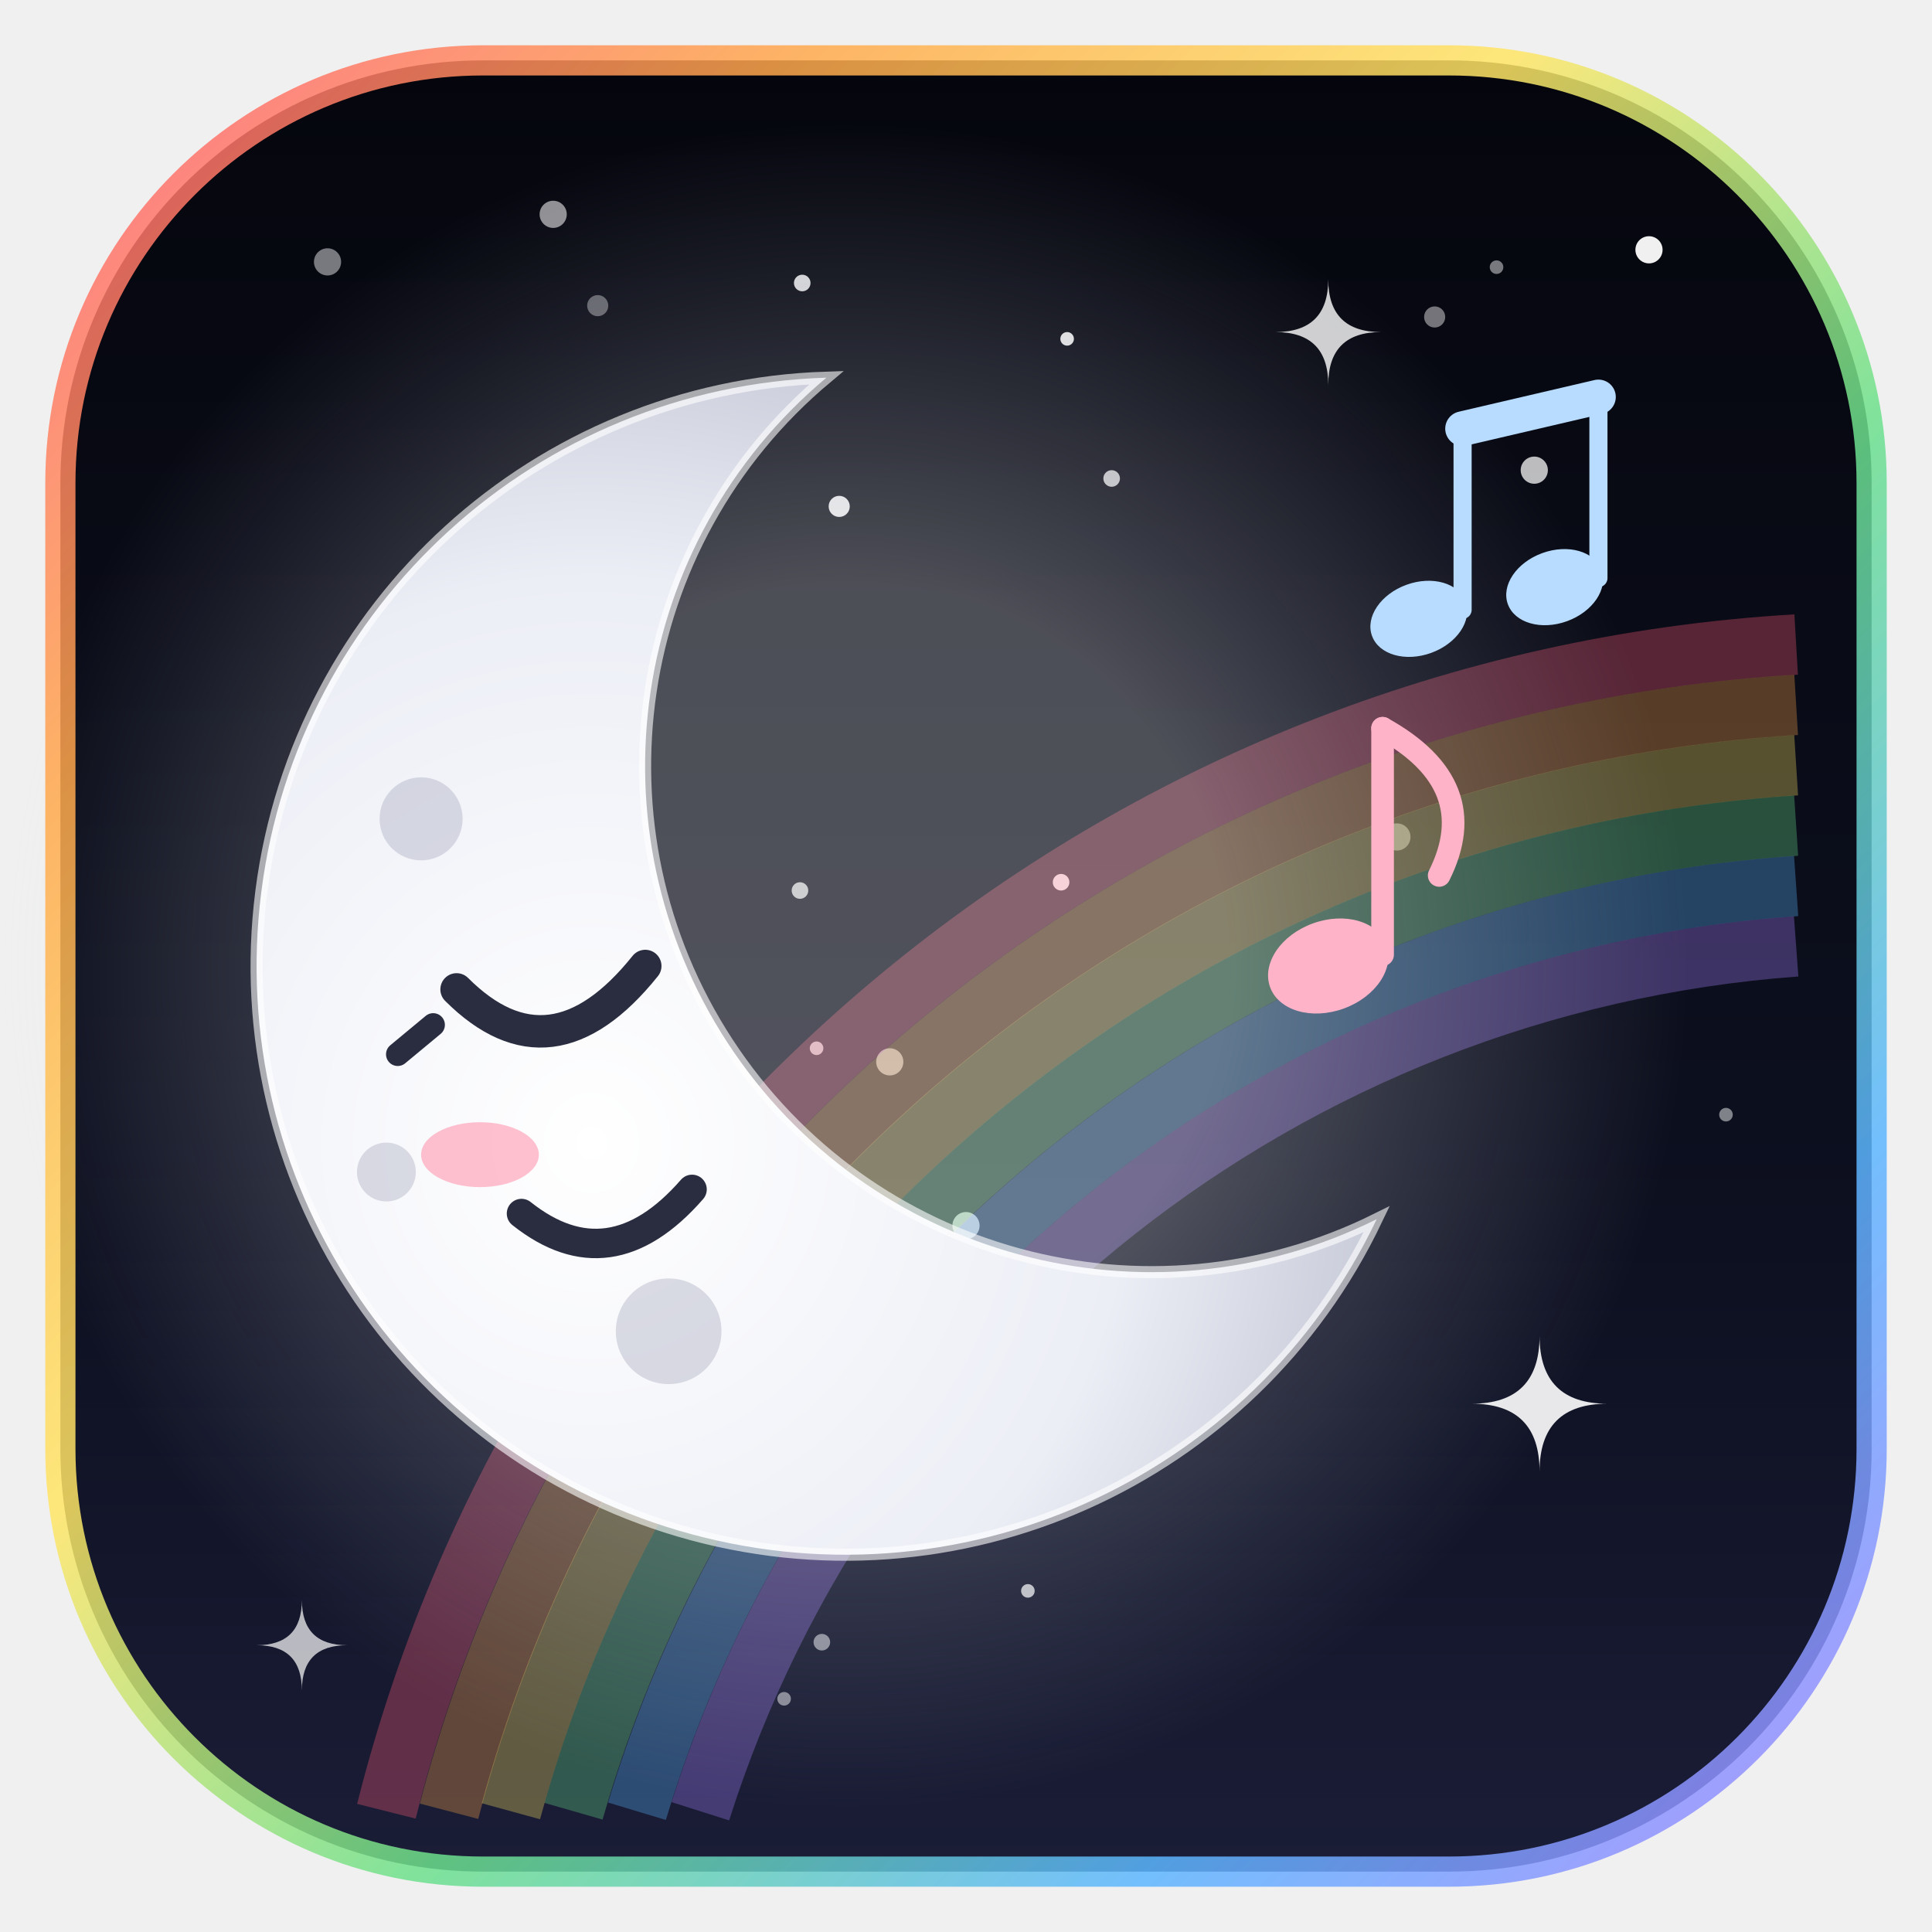
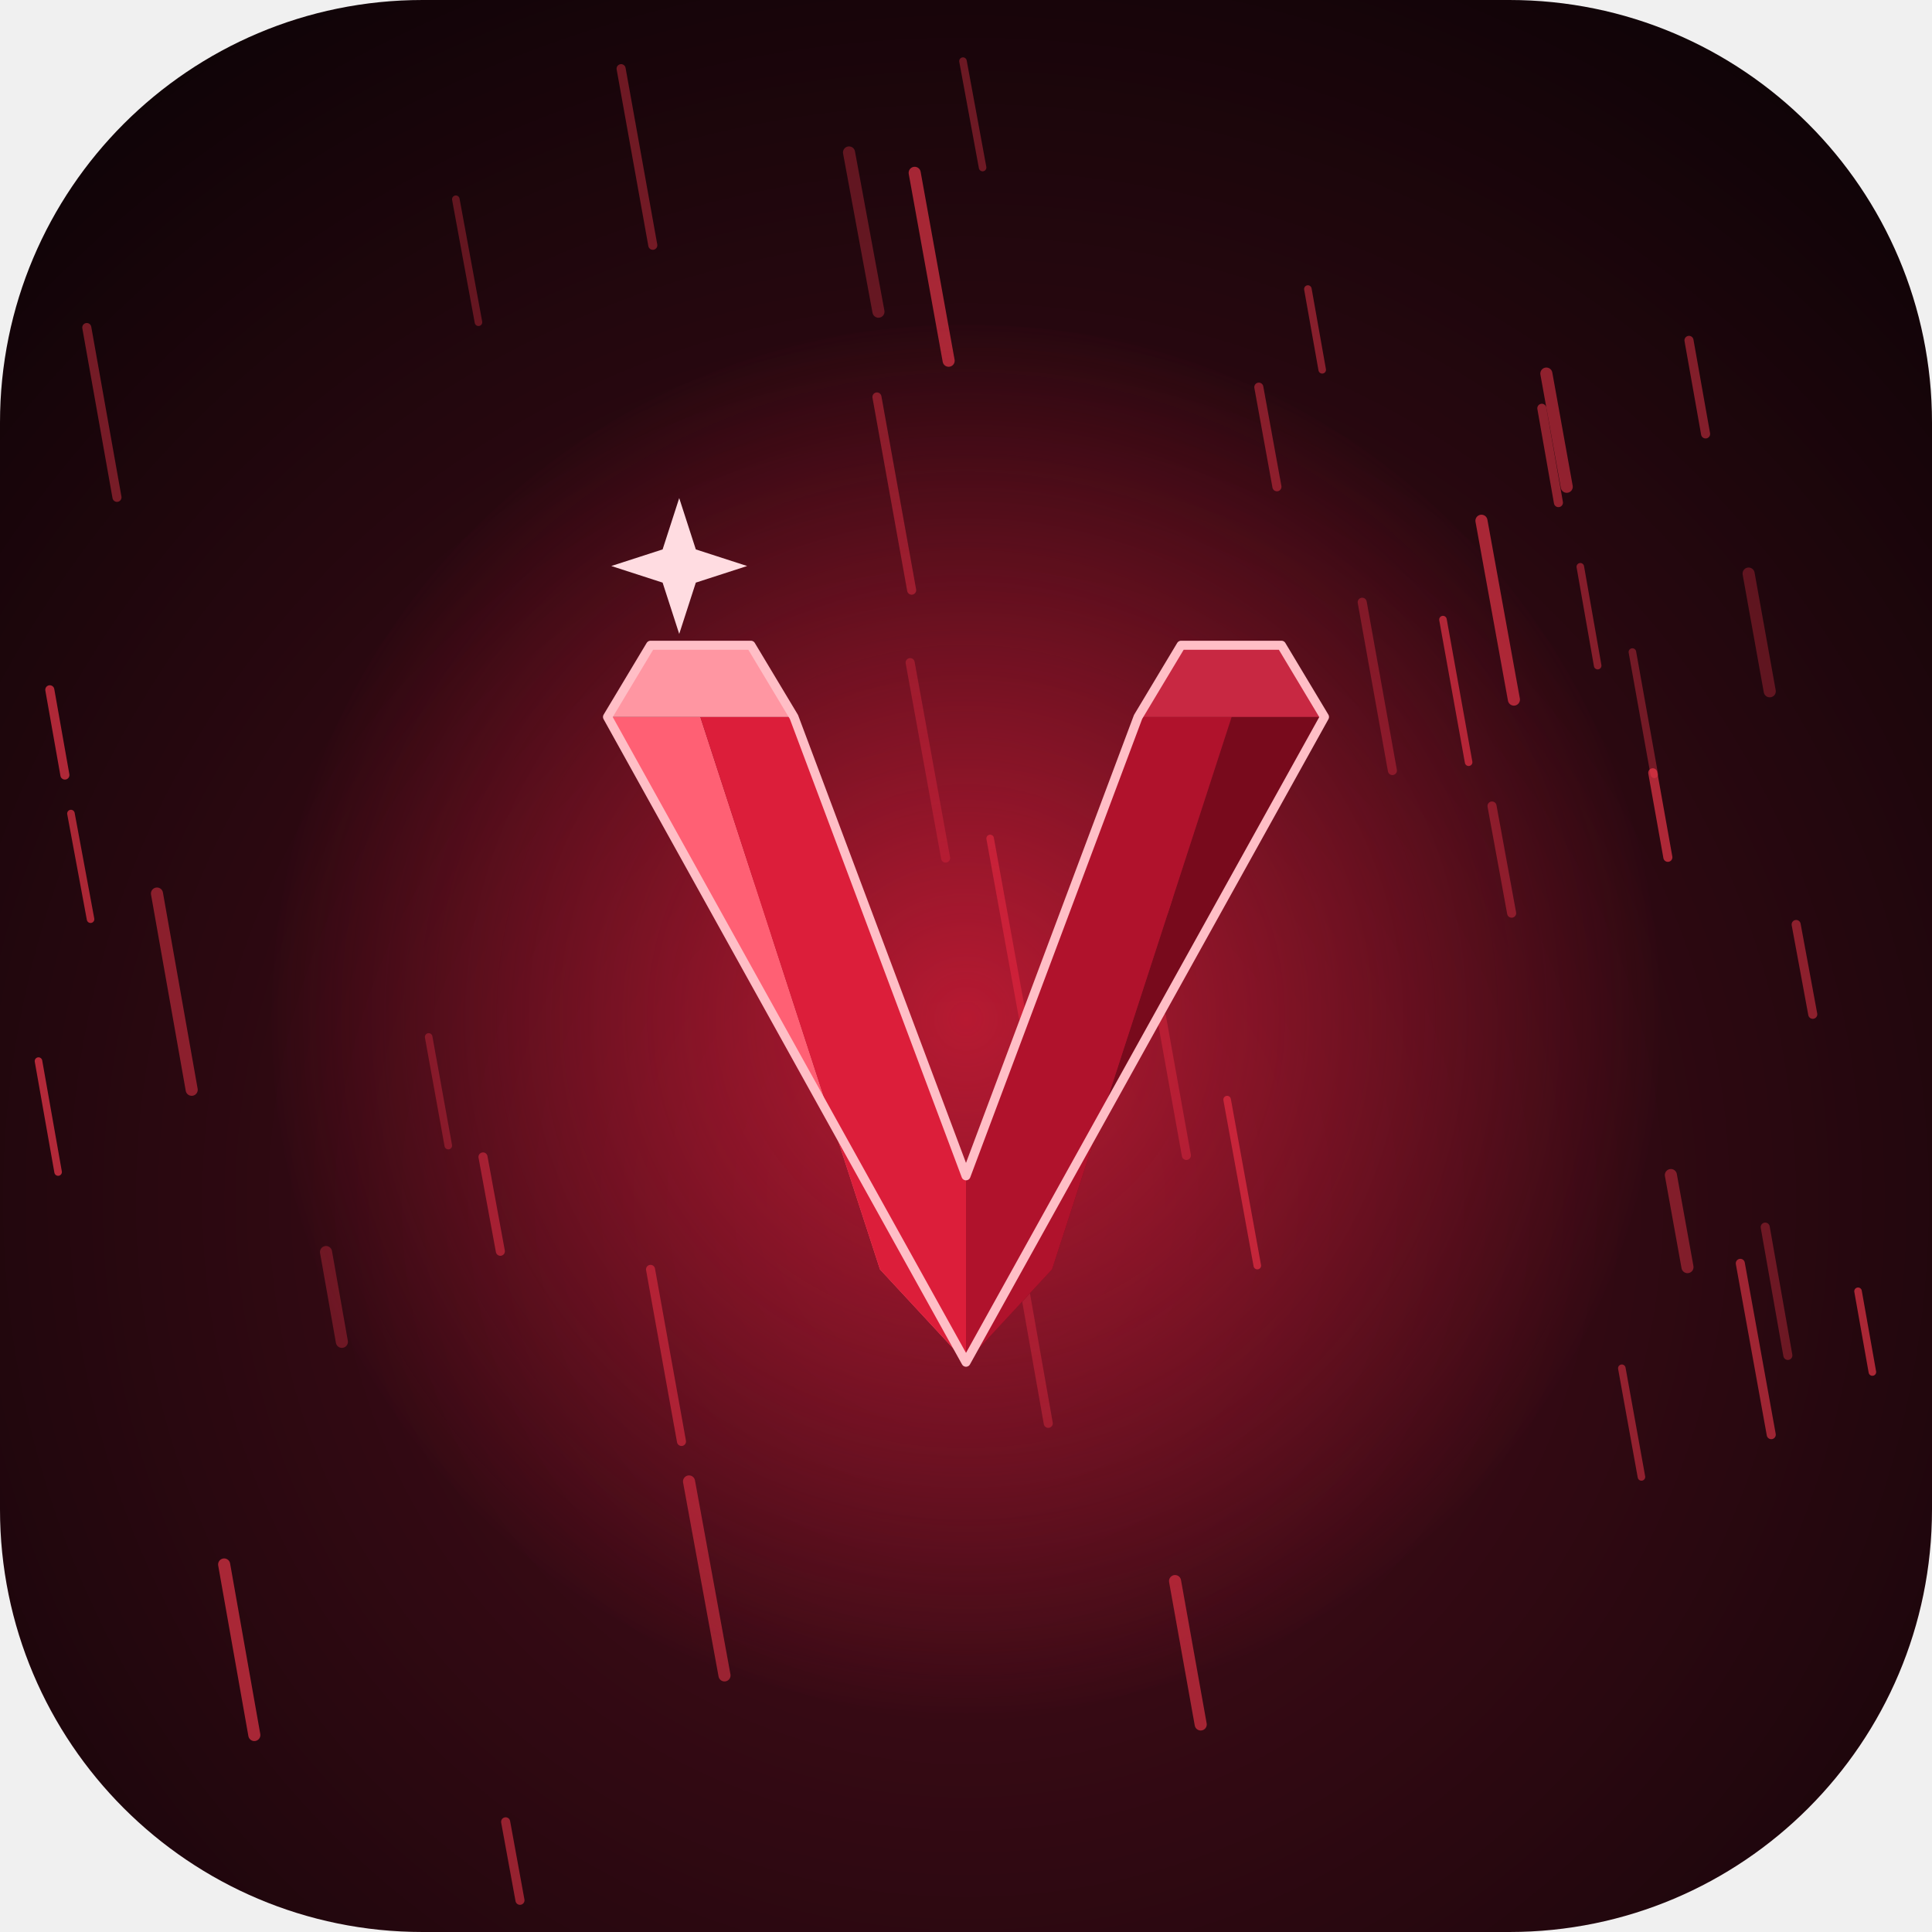
- <svg xmlns="http://www.w3.org/2000/svg" width="256" height="256" version="1.1" viewBox="0 0 256 256">
+ <svg xmlns="http://www.w3.org/2000/svg" width="256" height="256" viewBox="0 0 256 256">
  <defs>
-     <linearGradient id="sky" x1="0" y1="0" x2="0" y2="1">
-       <stop offset="0" stop-color="#05060d" />
-       <stop offset="0.65" stop-color="#0d1020" />
-       <stop offset="1" stop-color="#1a1d36" />
-     </linearGradient>
-     <radialGradient id="moonBody" cx="0.38" cy="0.36" r="0.75">
-       <stop offset="0" stop-color="#ffffff" />
-       <stop offset="0.7" stop-color="#e6e8f1" />
-       <stop offset="1" stop-color="#b9bccc" />
+     <radialGradient id="sky" cx="0.5" cy="0.62" r="0.75">
+       <stop offset="0" stop-color="#4e0e1c" />
+       <stop offset="1" stop-color="#0c0306" />
    </radialGradient>
-     <radialGradient id="halo" cx="0.5" cy="0.5" r="0.5">
-       <stop offset="0.45" stop-color="#ffffff" stop-opacity="0.28" />
-       <stop offset="1" stop-color="#dce4ff" stop-opacity="0" />
-     </radialGradient>
-     <radialGradient id="nightHalf" cx="0.3" cy="0.3" r="0.9">
-       <stop offset="0" stop-color="#2c3150" />
-       <stop offset="1" stop-color="#0e101c" />
-     </radialGradient>
-     <linearGradient id="rim" x1="0" y1="0" x2="1" y2="1">
-       <stop offset="0" stop-color="#ff5c78" />
-       <stop offset="0.2" stop-color="#ffa84c" />
-       <stop offset="0.4" stop-color="#ffe666" />
-       <stop offset="0.6" stop-color="#6ce08c" />
-       <stop offset="0.8" stop-color="#5cb6ff" />
-       <stop offset="1" stop-color="#a880ff" />
-     </linearGradient>
-     <radialGradient id="crescent" cx="0.3" cy="0.65" r="0.8">
-       <stop offset="0" stop-color="#ffffff" />
-       <stop offset="0.6" stop-color="#eceef6" />
-       <stop offset="1" stop-color="#b9bccc" />
-     </radialGradient>
-     <radialGradient id="dayHalf" cx="0.7" cy="0.3" r="0.9">
-       <stop offset="0" stop-color="#ffffff" />
-       <stop offset="1" stop-color="#c9ccdb" />
+     <radialGradient id="glow" cx="0.5" cy="0.5" r="0.5">
+       <stop offset="0" stop-color="#dc1e3a" stop-opacity="0.75" />
+       <stop offset="1" stop-color="#dc1e3a" stop-opacity="0" />
    </radialGradient>
  </defs>
-   <rect x="8.0" y="8.0" width="240.0" height="240.0" rx="56" fill="url(#sky)" />
  <g>
-     <circle cx="117.9" cy="140.7" r="1.8" fill="#ffffff" fill-opacity="0.62" />
-     <circle cx="203.3" cy="62.3" r="1.8" fill="#ffffff" fill-opacity="0.73" />
-     <circle cx="190.1" cy="42.0" r="1.4" fill="#ffffff" fill-opacity="0.44" />
-     <circle cx="136.2" cy="210.8" r="0.9" fill="#ffffff" fill-opacity="0.71" />
-     <circle cx="106.0" cy="118.0" r="1.1" fill="#ffffff" fill-opacity="0.72" />
-     <circle cx="198.3" cy="35.4" r="0.9" fill="#ffffff" fill-opacity="0.46" />
-     <circle cx="73.3" cy="28.4" r="1.8" fill="#ffffff" fill-opacity="0.55" />
-     <circle cx="147.3" cy="63.4" r="1.1" fill="#ffffff" fill-opacity="0.73" />
-     <circle cx="128.0" cy="162.4" r="1.8" fill="#ffffff" fill-opacity="0.74" />
-     <circle cx="108.2" cy="138.9" r="0.9" fill="#ffffff" fill-opacity="0.77" />
-     <circle cx="88.8" cy="70.7" r="1.4" fill="#ffffff" fill-opacity="0.37" />
-     <circle cx="141.4" cy="44.9" r="0.9" fill="#ffffff" fill-opacity="0.86" />
-     <circle cx="103.9" cy="225.1" r="0.9" fill="#ffffff" fill-opacity="0.48" />
-     <circle cx="218.5" cy="33.1" r="1.8" fill="#ffffff" fill-opacity="0.94" />
-     <circle cx="106.3" cy="37.5" r="1.1" fill="#ffffff" fill-opacity="0.82" />
-     <circle cx="79.2" cy="40.5" r="1.4" fill="#ffffff" fill-opacity="0.36" />
-     <circle cx="108.9" cy="217.6" r="1.1" fill="#ffffff" fill-opacity="0.50" />
-     <circle cx="43.4" cy="34.7" r="1.8" fill="#ffffff" fill-opacity="0.46" />
-     <circle cx="140.6" cy="116.9" r="1.1" fill="#ffffff" fill-opacity="0.94" />
-     <circle cx="185.1" cy="110.9" r="1.8" fill="#ffffff" fill-opacity="0.42" />
-     <circle cx="111.2" cy="67.1" r="1.4" fill="#ffffff" fill-opacity="0.87" />
-     <circle cx="228.7" cy="147.7" r="0.9" fill="#ffffff" fill-opacity="0.48" />
-     <circle cx="105.6" cy="203.1" r="0.9" fill="#ffffff" fill-opacity="0.38" />
-     <circle cx="53.0" cy="115.6" r="0.9" fill="#ffffff" fill-opacity="0.81" />
-     <path d="M51.2 240.0 A205.0 205.0 0 0 1 238.0 85.4" fill="none" stroke="#ff5c78" stroke-opacity="0.32" stroke-width="8.0" />
-     <path d="M59.5 240.0 A197.0 197.0 0 0 1 238.0 93.4" fill="none" stroke="#ffa84c" stroke-opacity="0.32" stroke-width="8.0" />
-     <path d="M67.7 240.0 A189.0 189.0 0 0 1 238.0 101.4" fill="none" stroke="#ffe666" stroke-opacity="0.32" stroke-width="8.0" />
-     <path d="M76.0 240.0 A181.0 181.0 0 0 1 238.0 109.4" fill="none" stroke="#6ce08c" stroke-opacity="0.32" stroke-width="8.0" />
-     <path d="M84.4 240.0 A173.0 173.0 0 0 1 238.0 117.4" fill="none" stroke="#5cb6ff" stroke-opacity="0.32" stroke-width="8.0" />
-     <path d="M92.8 240.0 A165.0 165.0 0 0 1 238.0 125.4" fill="none" stroke="#a880ff" stroke-opacity="0.32" stroke-width="8.0" />
-     <circle cx="112.0" cy="128.0" r="113.1" fill="url(#halo)" />
-     <path d="M109.51 50.04 A78.0 78.0 0 1 0 182.42 161.55 A67.08 67.08 0 0 1 109.51 50.04Z" fill="url(#crescent)" stroke="#ffffff" stroke-opacity="0.6" stroke-width="1.6" />
-     <circle cx="55.8" cy="108.5" r="5.5" fill="#9a9eb4" fill-opacity="0.35" />
-     <circle cx="88.6" cy="176.4" r="7.0" fill="#9a9eb4" fill-opacity="0.35" />
-     <circle cx="51.2" cy="155.3" r="3.9" fill="#9a9eb4" fill-opacity="0.35" />
-     <path d="M60.5 131.1 Q73.0 143.6 85.5 128.0" fill="none" stroke="#2a2d40" stroke-width="4.3" stroke-linecap="round" />
-     <path d="M57.4 135.8 l-4.7 3.9" stroke="#2a2d40" stroke-width="3.1" stroke-linecap="round" />
-     <path d="M69.1 160.8 Q80.8 170.1 91.7 157.6" fill="none" stroke="#2a2d40" stroke-width="3.9" stroke-linecap="round" />
-     <ellipse cx="63.6" cy="153.0" rx="7.8" ry="4.3" fill="#ff96af" fill-opacity="0.6" />
-     <ellipse cx="176.0" cy="128.0" rx="8.2" ry="6.0" transform="rotate(-20 176.0 128.0)" fill="#ffb3c8" />
-     <path d="M183.2 126.5 V96.5" stroke="#ffb3c8" stroke-width="3.0" stroke-linecap="round" />
-     <path d="M183.2 96.5 q13.5 7.5 7.5 19.5" fill="none" stroke="#ffb3c8" stroke-width="3.0" stroke-linecap="round" />
-     <ellipse cx="188.0" cy="82.0" rx="6.6" ry="4.8" transform="rotate(-20 188.0 82.0)" fill="#b8dcff" />
-     <path d="M193.8 80.8 V56.8" stroke="#b8dcff" stroke-width="2.4" stroke-linecap="round" />
-     <ellipse cx="206.0" cy="77.8" rx="6.6" ry="4.8" transform="rotate(-20 206.0 77.8)" fill="#b8dcff" />
-     <path d="M211.8 76.6 V52.6" stroke="#b8dcff" stroke-width="2.4" stroke-linecap="round" />
-     <path d="M193.8 56.8 L211.8 52.6" stroke="#b8dcff" stroke-width="4.6" stroke-linecap="round" />
-     <path d="M204.0 177.0 Q204.0 186.0 213.0 186.0 Q204.0 186.0 204.0 195.0 Q204.0 186.0 195.0 186.0 Q204.0 186.0 204.0 177.0Z" fill="#ffffff" fill-opacity="0.9" />
-     <path d="M176.0 37.0 Q176.0 44.0 183.0 44.0 Q176.0 44.0 176.0 51.0 Q176.0 44.0 169.0 44.0 Q176.0 44.0 176.0 37.0Z" fill="#ffffff" fill-opacity="0.8" />
-     <path d="M40.0 212.0 Q40.0 218.0 46.0 218.0 Q40.0 218.0 40.0 224.0 Q40.0 218.0 34.0 218.0 Q40.0 218.0 40.0 212.0Z" fill="#ffffff" fill-opacity="0.7" />
+     <rect width="256" height="256" rx="56" ry="56" fill="url(#sky)" />
+     <line x1="60.4" y1="26.4" x2="63.4" y2="42.7" stroke="#ff3c50" stroke-opacity="0.31" stroke-width="1" stroke-linecap="round" />
+     <line x1="5.1" y1="140.6" x2="7.7" y2="155.3" stroke="#ff3c50" stroke-opacity="0.65" stroke-width="1" stroke-linecap="round" />
+     <line x1="56.8" y1="137.4" x2="59.4" y2="151.8" stroke="#ff3c50" stroke-opacity="0.32" stroke-width="1" stroke-linecap="round" />
+     <line x1="67.0" y1="241.4" x2="68.9" y2="251.8" stroke="#ff3c50" stroke-opacity="0.51" stroke-width="1.2" stroke-linecap="round" />
+     <line x1="204.9" y1="49.5" x2="207.6" y2="64.5" stroke="#ff3c50" stroke-opacity="0.50" stroke-width="1.6" stroke-linecap="round" />
+     <line x1="216.3" y1="86.4" x2="219.2" y2="102.6" stroke="#ff3c50" stroke-opacity="0.35" stroke-width="1" stroke-linecap="round" />
+     <line x1="121.2" y1="22.9" x2="125.7" y2="47.8" stroke="#ff3c50" stroke-opacity="0.60" stroke-width="1.6" stroke-linecap="round" />
+     <line x1="180.5" y1="79.8" x2="184.5" y2="102.1" stroke="#ff3c50" stroke-opacity="0.33" stroke-width="1.2" stroke-linecap="round" />
+     <line x1="153.3" y1="110.3" x2="155.6" y2="122.9" stroke="#ff3c50" stroke-opacity="0.37" stroke-width="1" stroke-linecap="round" />
+     <line x1="20.8" y1="118.4" x2="25.4" y2="144.4" stroke="#ff3c50" stroke-opacity="0.46" stroke-width="1.6" stroke-linecap="round" />
+     <line x1="120.6" y1="87.8" x2="125.3" y2="113.7" stroke="#ff3c50" stroke-opacity="0.33" stroke-width="1.2" stroke-linecap="round" />
+     <line x1="233.9" y1="162.6" x2="236.9" y2="179.6" stroke="#ff3c50" stroke-opacity="0.32" stroke-width="1.2" stroke-linecap="round" />
+     <line x1="191.2" y1="82.1" x2="194.6" y2="101.0" stroke="#ff3c50" stroke-opacity="0.61" stroke-width="1" stroke-linecap="round" />
+     <line x1="214.9" y1="181.3" x2="217.5" y2="195.7" stroke="#ff3c50" stroke-opacity="0.48" stroke-width="1" stroke-linecap="round" />
+     <line x1="6.6" y1="91.4" x2="8.6" y2="102.7" stroke="#ff3c50" stroke-opacity="0.64" stroke-width="1.2" stroke-linecap="round" />
+     <line x1="209.4" y1="75.1" x2="211.7" y2="88.2" stroke="#ff3c50" stroke-opacity="0.43" stroke-width="1" stroke-linecap="round" />
+     <line x1="64.0" y1="153.3" x2="66.3" y2="165.8" stroke="#ff3c50" stroke-opacity="0.48" stroke-width="1.2" stroke-linecap="round" />
+     <line x1="11.5" y1="43.4" x2="15.5" y2="65.9" stroke="#ff3c50" stroke-opacity="0.40" stroke-width="1.2" stroke-linecap="round" />
+     <line x1="146.3" y1="112.5" x2="148.7" y2="125.8" stroke="#ff3c50" stroke-opacity="0.62" stroke-width="1" stroke-linecap="round" />
+     <line x1="173.3" y1="38.3" x2="175.2" y2="49.0" stroke="#ff3c50" stroke-opacity="0.45" stroke-width="1" stroke-linecap="round" />
+     <line x1="82.3" y1="9.1" x2="86.5" y2="32.5" stroke="#ff3c50" stroke-opacity="0.37" stroke-width="1.2" stroke-linecap="round" />
+     <line x1="166.8" y1="51.3" x2="169.2" y2="64.5" stroke="#ff3c50" stroke-opacity="0.43" stroke-width="1.2" stroke-linecap="round" />
+     <line x1="9.4" y1="107.8" x2="12.0" y2="121.8" stroke="#ff3c50" stroke-opacity="0.61" stroke-width="1" stroke-linecap="round" />
+     <line x1="127.6" y1="8.1" x2="130.2" y2="22.2" stroke="#ff3c50" stroke-opacity="0.35" stroke-width="1" stroke-linecap="round" />
+     <line x1="197.7" y1="106.8" x2="200.3" y2="121.0" stroke="#ff3c50" stroke-opacity="0.38" stroke-width="1.2" stroke-linecap="round" />
+     <line x1="230.6" y1="167.4" x2="234.7" y2="190.1" stroke="#ff3c50" stroke-opacity="0.55" stroke-width="1.2" stroke-linecap="round" />
+     <line x1="99.2" y1="110.1" x2="103.7" y2="135.0" stroke="#ff3c50" stroke-opacity="0.48" stroke-width="1" stroke-linecap="round" />
+     <line x1="86.2" y1="168.2" x2="90.3" y2="191.0" stroke="#ff3c50" stroke-opacity="0.51" stroke-width="1.2" stroke-linecap="round" />
+     <line x1="135.2" y1="167.6" x2="138.9" y2="188.6" stroke="#ff3c50" stroke-opacity="0.36" stroke-width="1.2" stroke-linecap="round" />
+     <line x1="246.2" y1="171.1" x2="248.1" y2="181.8" stroke="#ff3c50" stroke-opacity="0.61" stroke-width="1" stroke-linecap="round" />
+     <line x1="196.3" y1="69.0" x2="200.6" y2="92.7" stroke="#ff3c50" stroke-opacity="0.60" stroke-width="1.6" stroke-linecap="round" />
+     <line x1="162.6" y1="145.7" x2="166.6" y2="167.7" stroke="#ff3c50" stroke-opacity="0.62" stroke-width="1" stroke-linecap="round" />
+     <line x1="204.3" y1="54.1" x2="206.5" y2="66.6" stroke="#ff3c50" stroke-opacity="0.49" stroke-width="1.2" stroke-linecap="round" />
+     <line x1="29.7" y1="207.3" x2="33.7" y2="229.9" stroke="#ff3c50" stroke-opacity="0.60" stroke-width="1.6" stroke-linecap="round" />
+     <line x1="155.7" y1="209.5" x2="159.1" y2="228.5" stroke="#ff3c50" stroke-opacity="0.56" stroke-width="1.6" stroke-linecap="round" />
+     <line x1="112.5" y1="20.2" x2="116.4" y2="41.3" stroke="#ff3c50" stroke-opacity="0.30" stroke-width="1.6" stroke-linecap="round" />
+     <line x1="221.4" y1="155.7" x2="223.6" y2="167.9" stroke="#ff3c50" stroke-opacity="0.40" stroke-width="1.6" stroke-linecap="round" />
+     <line x1="231.7" y1="76.0" x2="234.5" y2="91.6" stroke="#ff3c50" stroke-opacity="0.28" stroke-width="1.6" stroke-linecap="round" />
+     <line x1="116.2" y1="52.6" x2="120.8" y2="78.2" stroke="#ff3c50" stroke-opacity="0.41" stroke-width="1.2" stroke-linecap="round" />
+     <line x1="219.0" y1="102.4" x2="221.0" y2="113.6" stroke="#ff3c50" stroke-opacity="0.62" stroke-width="1.2" stroke-linecap="round" />
+     <line x1="131.2" y1="111.1" x2="135.5" y2="134.8" stroke="#ff3c50" stroke-opacity="0.56" stroke-width="1" stroke-linecap="round" />
+     <line x1="238.0" y1="122.5" x2="240.2" y2="134.4" stroke="#ff3c50" stroke-opacity="0.47" stroke-width="1.2" stroke-linecap="round" />
+     <line x1="223.8" y1="45.1" x2="226.0" y2="57.5" stroke="#ff3c50" stroke-opacity="0.45" stroke-width="1.2" stroke-linecap="round" />
+     <line x1="43.2" y1="165.9" x2="45.3" y2="177.8" stroke="#ff3c50" stroke-opacity="0.29" stroke-width="1.6" stroke-linecap="round" />
+     <line x1="153.9" y1="134.7" x2="157.2" y2="153.1" stroke="#ff3c50" stroke-opacity="0.41" stroke-width="1.2" stroke-linecap="round" />
+     <line x1="91.3" y1="196.3" x2="96.0" y2="222.0" stroke="#ff3c50" stroke-opacity="0.50" stroke-width="1.6" stroke-linecap="round" />
+     <circle cx="128" cy="135" r="92" fill="url(#glow)" />
+     <polygon points="80.5,95.0 92.8,95.0 116.6,168.2 128.0,180.5" fill="#ff6074" />
+     <polygon points="92.8,95.0 105.2,95.0 128.0,155.8 128.0,180.5 116.6,168.2" fill="#dc1e3a" />
+     <polygon points="175.5,95.0 163.2,95.0 139.4,168.2 128.0,180.5" fill="#780a1c" />
+     <polygon points="163.2,95.0 150.8,95.0 128.0,155.8 128.0,180.5 139.4,168.2" fill="#b0122c" />
+     <polygon points="80.5,95.0 105.2,95.0 99.5,85.5 86.2,85.5" fill="#ff96a2" />
+     <polygon points="175.5,95.0 150.8,95.0 156.5,85.5 169.8,85.5" fill="#c82842" />
+     <polygon points="80.5,95.0 86.2,85.5 99.5,85.5 105.2,95.0 128.0,155.8 150.8,95.0 156.5,85.5 169.8,85.5 175.5,95.0 128.0,180.5" fill="none" stroke="#ffbec6" stroke-width="1.2" stroke-linejoin="round" />
+     <path d="M90 66 l2.2 6.8 6.8 2.2 -6.8 2.2 -2.2 6.8 -2.2 -6.8 -6.8 -2.2 6.8 -2.2z" fill="#ffdce1" />
  </g>
-   <rect x="8.0" y="8.0" width="240.0" height="240.0" rx="56" fill="none" stroke="url(#rim)" stroke-opacity="0.85" stroke-width="4.0" />
</svg>
